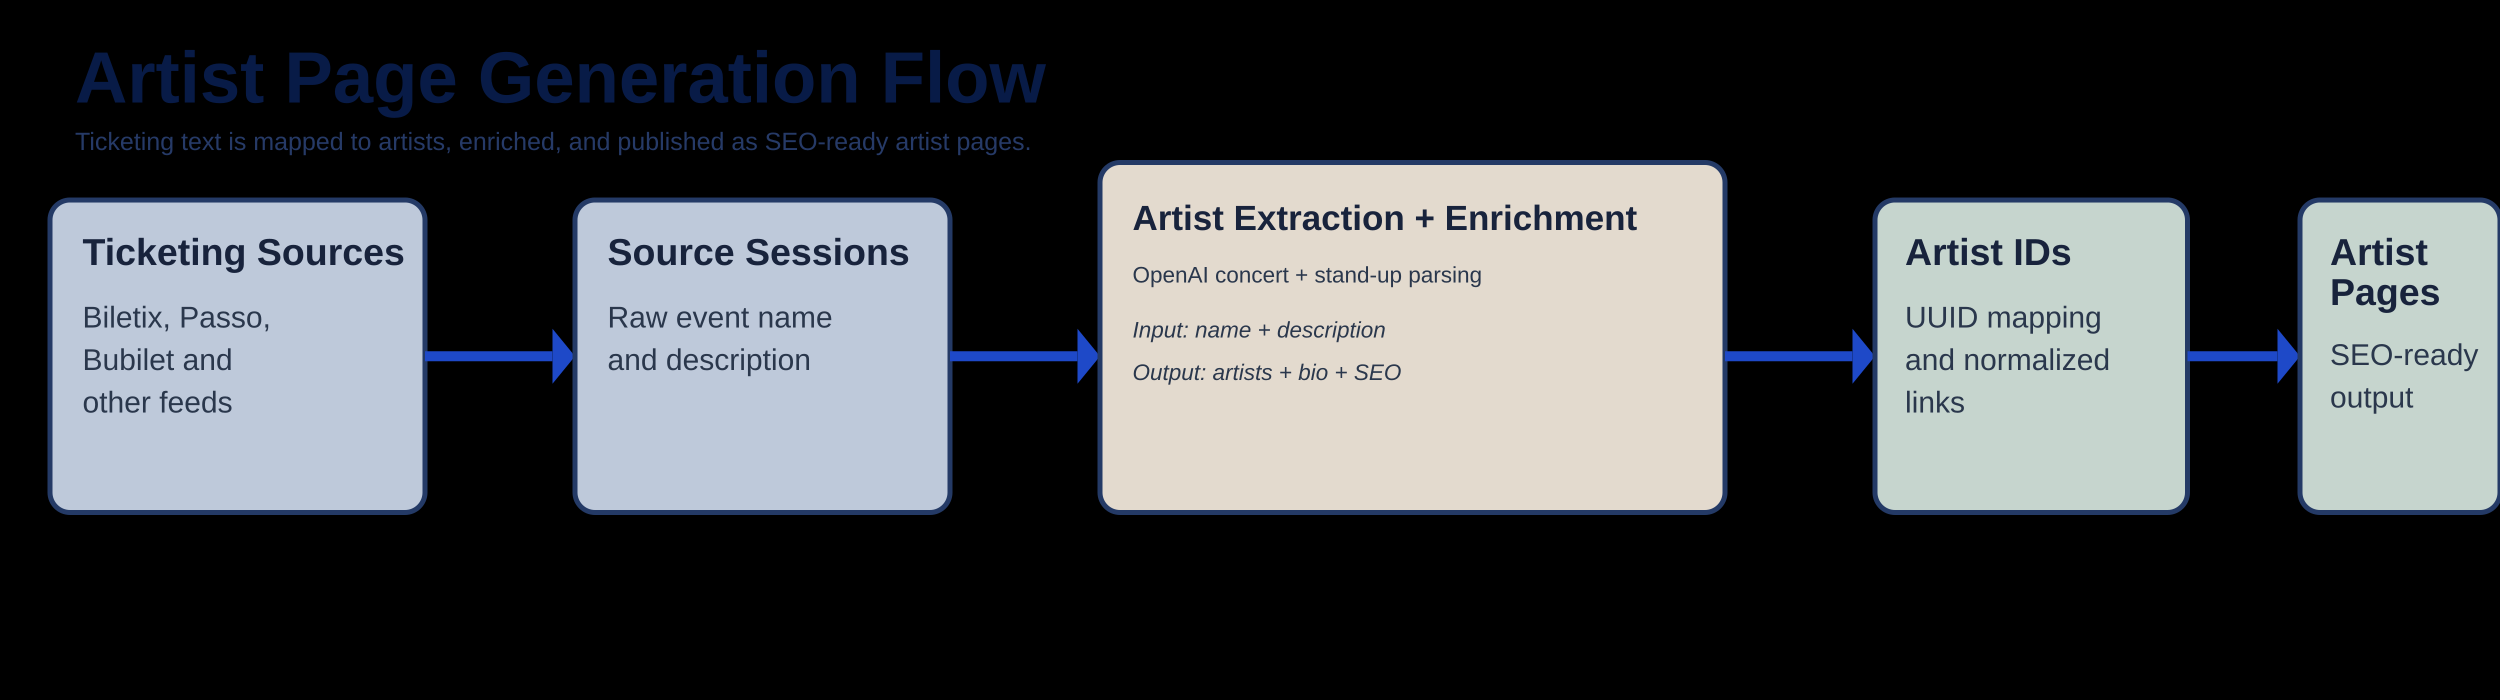
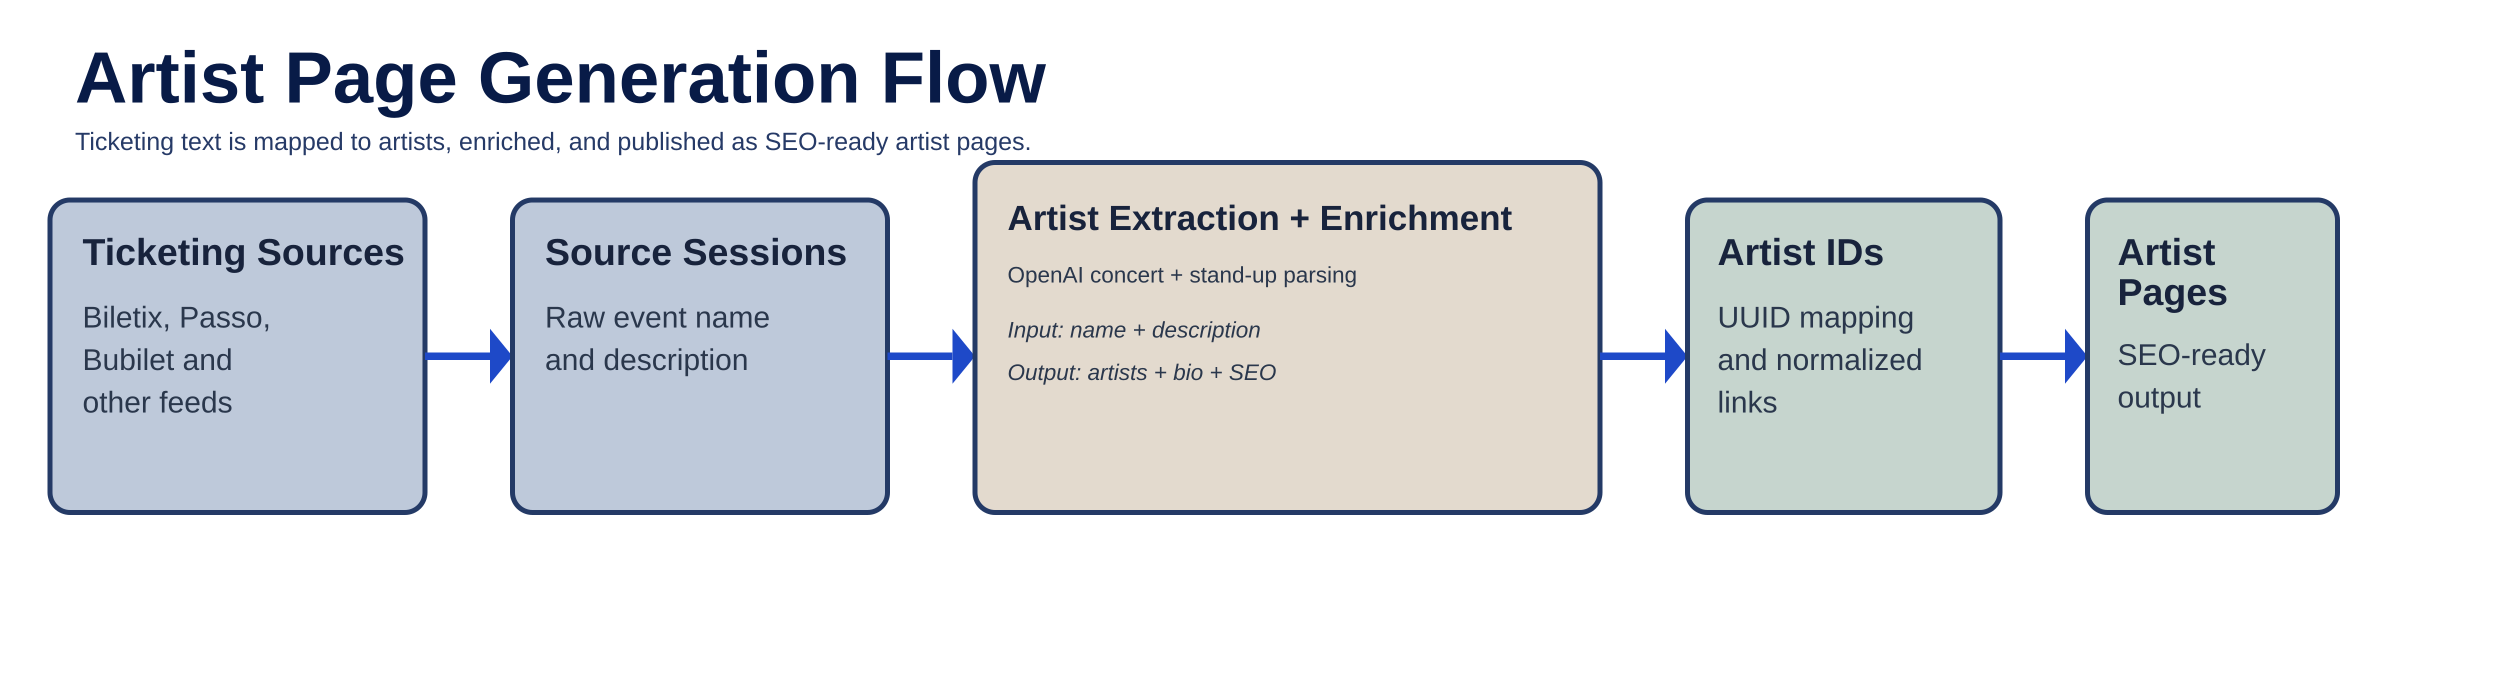
<svg xmlns="http://www.w3.org/2000/svg" width="2000" height="560" viewBox="0 0 2000 560" fill="none">
-   <rect width="2000" height="560" fill="#000000" />
  <text x="60" y="82" fill="#081B47" font-family="Arial, Helvetica, sans-serif" font-size="58" font-weight="700">Artist Page Generation Flow</text>
  <text x="60" y="120" fill="#263A67" font-family="Arial, Helvetica, sans-serif" font-size="20" font-weight="400">Ticketing text is mapped to artists, enriched, and published as SEO-ready artist pages.</text>
  <rect x="40" y="160" width="300" height="250" rx="16" fill="#BEC9DA" stroke="#243A66" stroke-width="4" />
  <text x="66" y="212" fill="#18233C" font-family="Arial, Helvetica, sans-serif" font-size="30" font-weight="700">Ticketing Sources</text>
  <text x="66" y="262" fill="#2A374C" font-family="Arial, Helvetica, sans-serif" font-size="24">Biletix, Passo,</text>
  <text x="66" y="296" fill="#2A374C" font-family="Arial, Helvetica, sans-serif" font-size="24">Bubilet and</text>
  <text x="66" y="330" fill="#2A374C" font-family="Arial, Helvetica, sans-serif" font-size="24">other feeds</text>
-   <line x1="340" y1="285" x2="442" y2="285" stroke="#1E49C8" stroke-width="8" />
-   <polygon points="442,263 460,285 442,307" fill="#1E49C8" />
-   <rect x="460" y="160" width="300" height="250" rx="16" fill="#BEC9DA" stroke="#243A66" stroke-width="4" />
-   <text x="486" y="212" fill="#18233C" font-family="Arial, Helvetica, sans-serif" font-size="30" font-weight="700">Source Sessions</text>
-   <text x="486" y="262" fill="#2A374C" font-family="Arial, Helvetica, sans-serif" font-size="24">Raw event name</text>
-   <text x="486" y="296" fill="#2A374C" font-family="Arial, Helvetica, sans-serif" font-size="24">and description</text>
-   <line x1="760" y1="285" x2="862" y2="285" stroke="#1E49C8" stroke-width="8" />
-   <polygon points="862,263 880,285 862,307" fill="#1E49C8" />
-   <rect x="880" y="130" width="500" height="280" rx="16" fill="#E3DACE" stroke="#243A66" stroke-width="4" />
-   <text x="906" y="184" fill="#18233C" font-family="Arial, Helvetica, sans-serif" font-size="28" font-weight="700">Artist Extraction + Enrichment</text>
-   <text x="906" y="226" fill="#2A374C" font-family="Arial, Helvetica, sans-serif" font-size="18">OpenAI concert + stand-up parsing</text>
-   <text x="906" y="270" fill="#2A374C" font-family="Arial, Helvetica, sans-serif" font-size="18" font-style="italic">Input: name + description</text>
-   <text x="906" y="304" fill="#2A374C" font-family="Arial, Helvetica, sans-serif" font-size="18" font-style="italic">Output: artists + bio + SEO</text>
-   <line x1="1380" y1="285" x2="1482" y2="285" stroke="#1E49C8" stroke-width="8" />
-   <polygon points="1482,263 1500,285 1482,307" fill="#1E49C8" />
-   <rect x="1500" y="160" width="250" height="250" rx="16" fill="#C6D5CE" stroke="#243A66" stroke-width="4" />
-   <text x="1524" y="212" fill="#18233C" font-family="Arial, Helvetica, sans-serif" font-size="30" font-weight="700">Artist IDs</text>
-   <text x="1524" y="262" fill="#2A374C" font-family="Arial, Helvetica, sans-serif" font-size="24">UUID mapping</text>
-   <text x="1524" y="296" fill="#2A374C" font-family="Arial, Helvetica, sans-serif" font-size="24">and normalized</text>
-   <text x="1524" y="330" fill="#2A374C" font-family="Arial, Helvetica, sans-serif" font-size="24">links</text>
-   <line x1="1750" y1="285" x2="1822" y2="285" stroke="#1E49C8" stroke-width="8" />
-   <polygon points="1822,263 1840,285 1822,307" fill="#1E49C8" />
-   <rect x="1840" y="160" width="160" height="250" rx="16" fill="#C6D5CE" stroke="#243A66" stroke-width="4" />
-   <text x="1864" y="212" fill="#18233C" font-family="Arial, Helvetica, sans-serif" font-size="30" font-weight="700">Artist</text>
-   <text x="1864" y="244" fill="#18233C" font-family="Arial, Helvetica, sans-serif" font-size="30" font-weight="700">Pages</text>
-   <text x="1864" y="292" fill="#2A374C" font-family="Arial, Helvetica, sans-serif" font-size="24">SEO-ready</text>
-   <text x="1864" y="326" fill="#2A374C" font-family="Arial, Helvetica, sans-serif" font-size="24">output</text>
+   <line x1="340" y1="285" x2="392" y2="285" stroke="#1E49C8" stroke-width="6" />
+   <polygon points="392,263 410,285 392,307" fill="#1E49C8" />
+   <rect x="410" y="160" width="300" height="250" rx="16" fill="#BEC9DA" stroke="#243A66" stroke-width="4" />
+   <text x="436" y="212" fill="#18233C" font-family="Arial, Helvetica, sans-serif" font-size="30" font-weight="700">Source Sessions</text>
+   <text x="436" y="262" fill="#2A374C" font-family="Arial, Helvetica, sans-serif" font-size="24">Raw event name</text>
+   <text x="436" y="296" fill="#2A374C" font-family="Arial, Helvetica, sans-serif" font-size="24">and description</text>
+   <line x1="710" y1="285" x2="762" y2="285" stroke="#1E49C8" stroke-width="6" />
+   <polygon points="762,263 780,285 762,307" fill="#1E49C8" />
+   <rect x="780" y="130" width="500" height="280" rx="16" fill="#E3DACE" stroke="#243A66" stroke-width="4" />
+   <text x="806" y="184" fill="#18233C" font-family="Arial, Helvetica, sans-serif" font-size="28" font-weight="700">Artist Extraction + Enrichment</text>
+   <text x="806" y="226" fill="#2A374C" font-family="Arial, Helvetica, sans-serif" font-size="18">OpenAI concert + stand-up parsing</text>
+   <text x="806" y="270" fill="#2A374C" font-family="Arial, Helvetica, sans-serif" font-size="18" font-style="italic">Input: name + description</text>
+   <text x="806" y="304" fill="#2A374C" font-family="Arial, Helvetica, sans-serif" font-size="18" font-style="italic">Output: artists + bio + SEO</text>
+   <line x1="1280" y1="285" x2="1332" y2="285" stroke="#1E49C8" stroke-width="6" />
+   <polygon points="1332,263 1350,285 1332,307" fill="#1E49C8" />
+   <rect x="1350" y="160" width="250" height="250" rx="16" fill="#C6D5CE" stroke="#243A66" stroke-width="4" />
+   <text x="1374" y="212" fill="#18233C" font-family="Arial, Helvetica, sans-serif" font-size="30" font-weight="700">Artist IDs</text>
+   <text x="1374" y="262" fill="#2A374C" font-family="Arial, Helvetica, sans-serif" font-size="24">UUID mapping</text>
+   <text x="1374" y="296" fill="#2A374C" font-family="Arial, Helvetica, sans-serif" font-size="24">and normalized</text>
+   <text x="1374" y="330" fill="#2A374C" font-family="Arial, Helvetica, sans-serif" font-size="24">links</text>
+   <line x1="1600" y1="285" x2="1652" y2="285" stroke="#1E49C8" stroke-width="6" />
+   <polygon points="1652,263 1670,285 1652,307" fill="#1E49C8" />
+   <rect x="1670" y="160" width="200" height="250" rx="16" fill="#C6D5CE" stroke="#243A66" stroke-width="4" />
+   <text x="1694" y="212" fill="#18233C" font-family="Arial, Helvetica, sans-serif" font-size="30" font-weight="700">Artist</text>
+   <text x="1694" y="244" fill="#18233C" font-family="Arial, Helvetica, sans-serif" font-size="30" font-weight="700">Pages</text>
+   <text x="1694" y="292" fill="#2A374C" font-family="Arial, Helvetica, sans-serif" font-size="24">SEO-ready</text>
+   <text x="1694" y="326" fill="#2A374C" font-family="Arial, Helvetica, sans-serif" font-size="24">output</text>
</svg>
